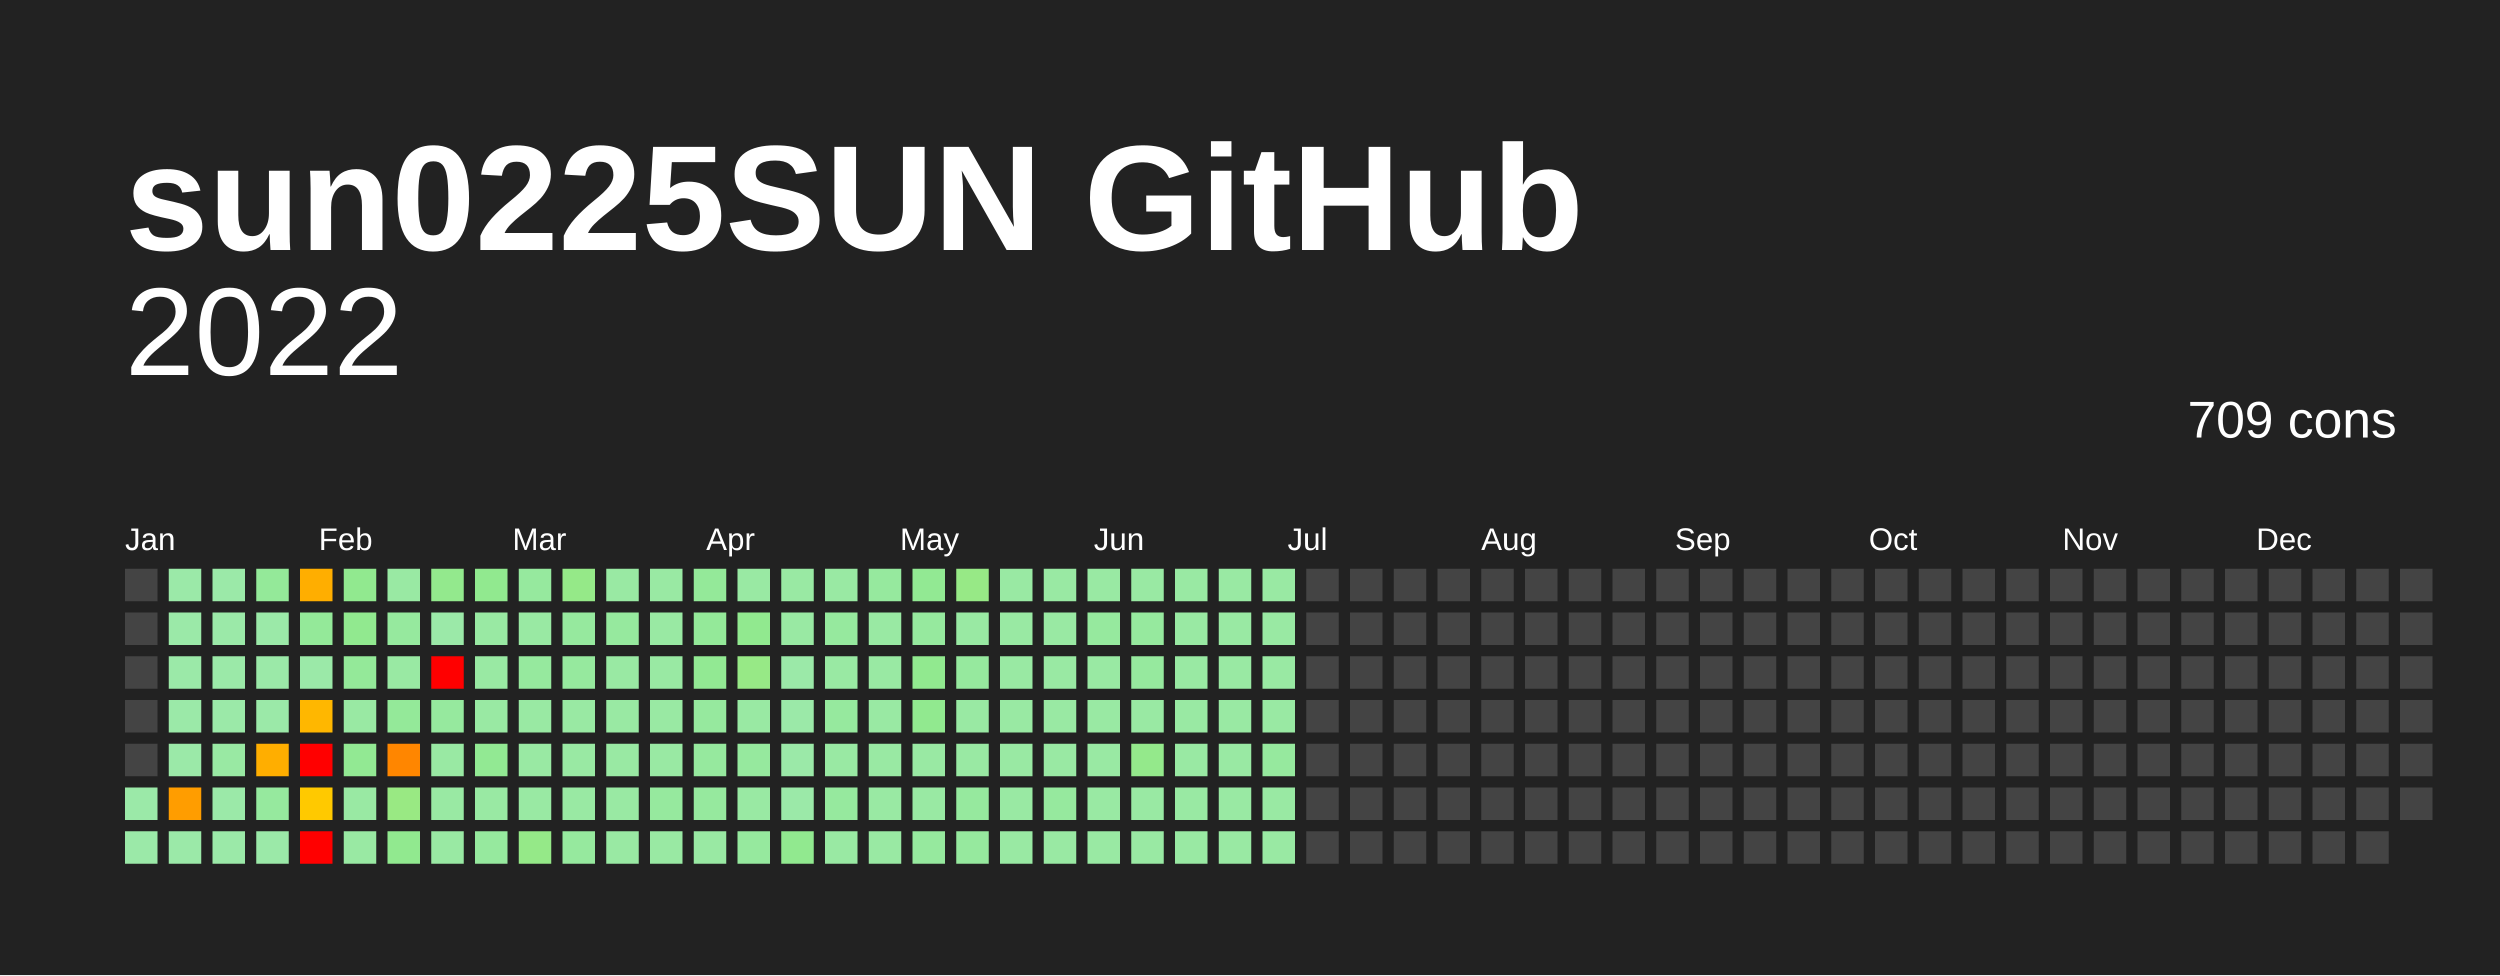
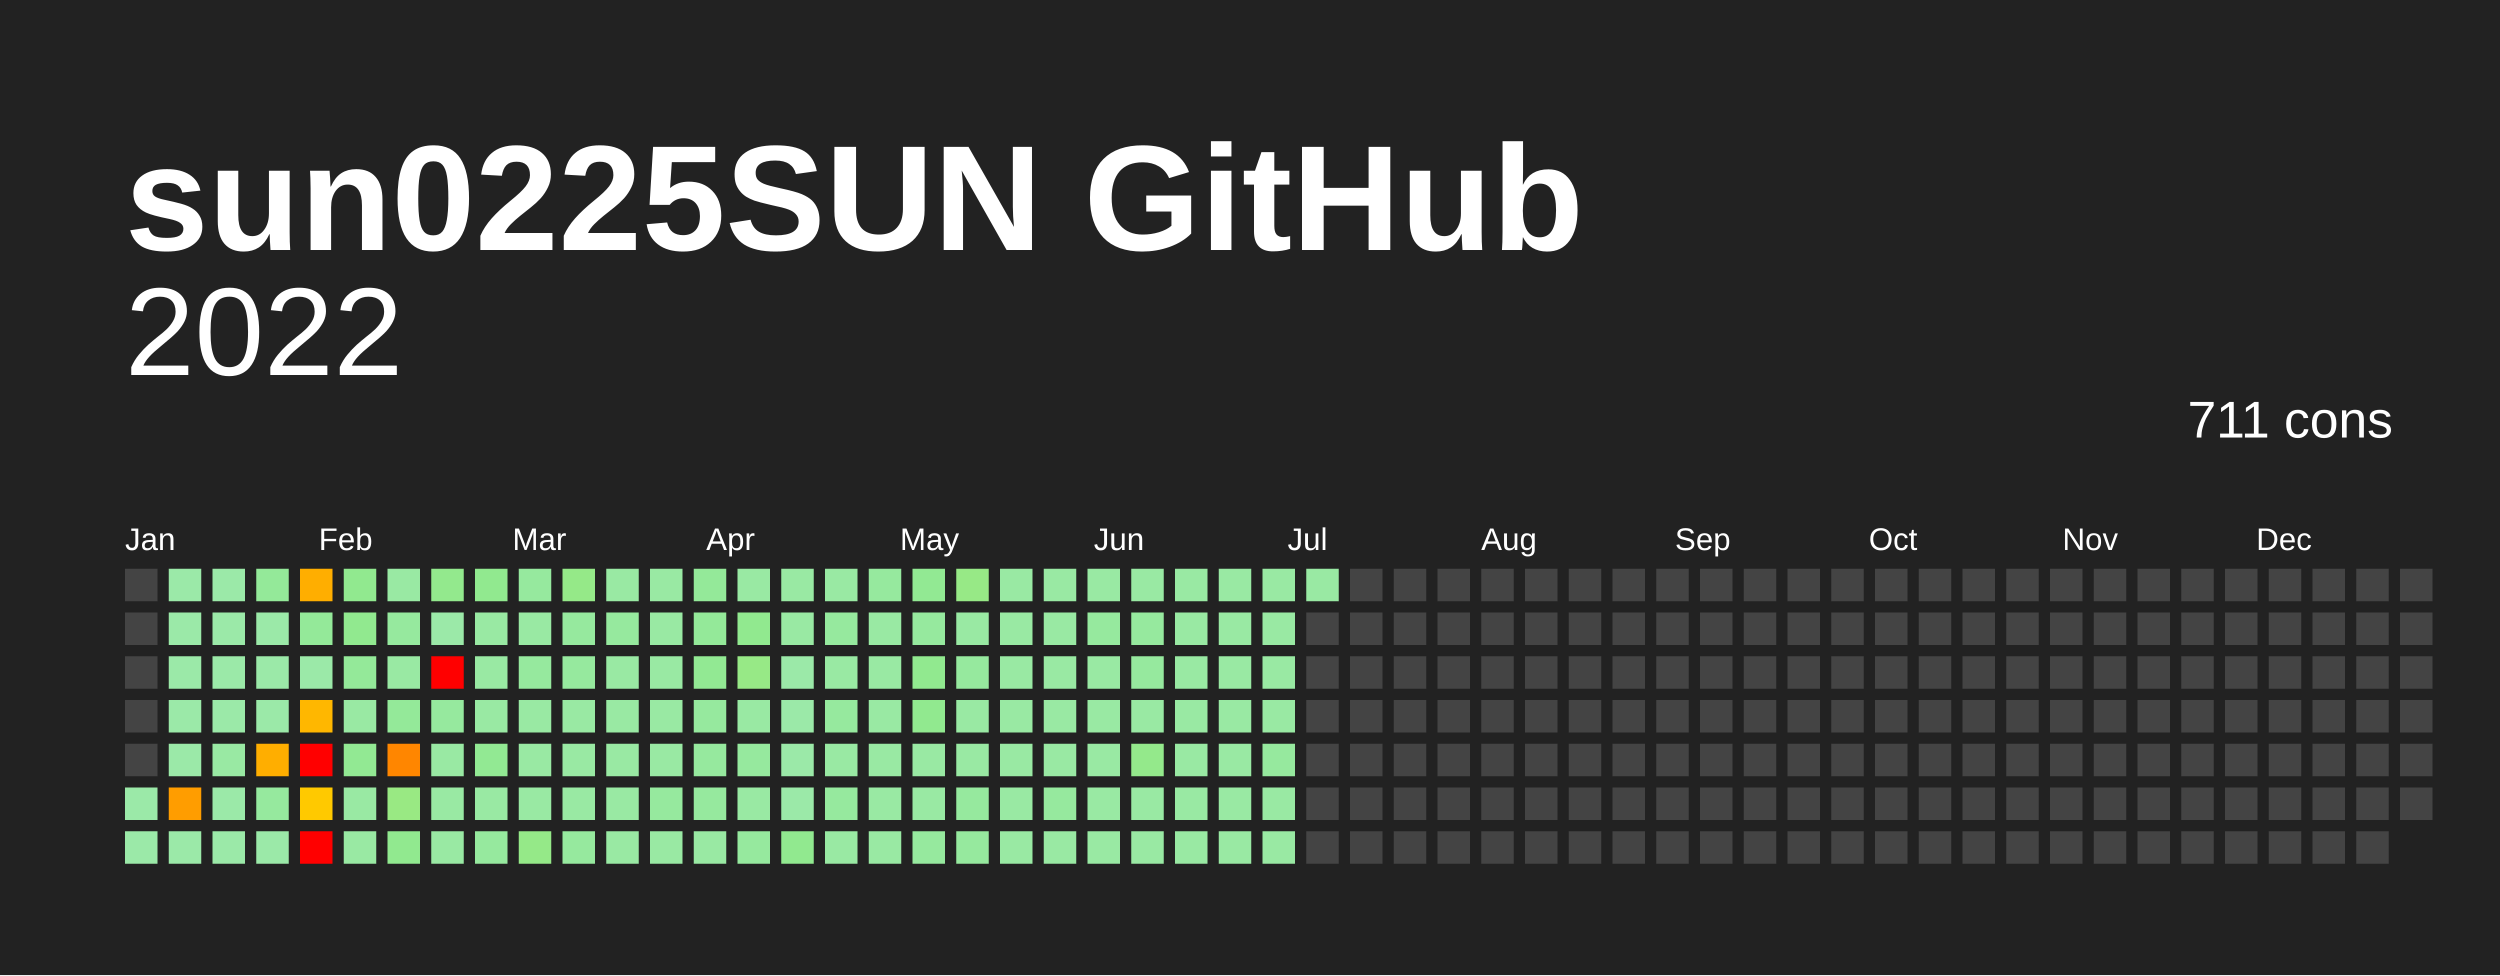
<svg xmlns="http://www.w3.org/2000/svg" baseProfile="full" height="78mm" version="1.1" viewBox="0,0,200,78" width="200mm">
  <defs />
  <rect fill="#222222" height="78" width="200" x="0" y="0" />
  <text fill="#FFFFFF" style="font-size:12px; font-family:Arial; font-weight:bold;" x="10" y="20">sun0225SUN GitHub</text>
  <text alignment-baseline="hanging" fill="#FFFFFF" style="font-size:10.0px; font-family:Arial;" x="10" y="30">2022</text>
-   <text alignment-baseline="hanging" fill="#FFFFFF" style="font-size:4.125px; font-family:Arial;" x="175" y="35">709 cons</text>
+   <text alignment-baseline="hanging" fill="#FFFFFF" style="font-size:4.125px; font-family:Arial;" x="175" y="35">711 cons</text>
  <text fill="#FFFFFF" style="font-size:2.5px; font-family:Arial" x="10.0" y="44">Jan</text>
  <text fill="#FFFFFF" style="font-size:2.5px; font-family:Arial" x="25.5" y="44">Feb</text>
  <text fill="#FFFFFF" style="font-size:2.5px; font-family:Arial" x="41.0" y="44">Mar</text>
  <text fill="#FFFFFF" style="font-size:2.5px; font-family:Arial" x="56.5" y="44">Apr</text>
  <text fill="#FFFFFF" style="font-size:2.5px; font-family:Arial" x="72.0" y="44">May</text>
  <text fill="#FFFFFF" style="font-size:2.5px; font-family:Arial" x="87.5" y="44">Jun</text>
  <text fill="#FFFFFF" style="font-size:2.5px; font-family:Arial" x="103.0" y="44">Jul</text>
  <text fill="#FFFFFF" style="font-size:2.5px; font-family:Arial" x="118.5" y="44">Aug</text>
  <text fill="#FFFFFF" style="font-size:2.5px; font-family:Arial" x="134.0" y="44">Sep</text>
  <text fill="#FFFFFF" style="font-size:2.5px; font-family:Arial" x="149.5" y="44">Oct</text>
  <text fill="#FFFFFF" style="font-size:2.5px; font-family:Arial" x="165.0" y="44">Nov</text>
  <text fill="#FFFFFF" style="font-size:2.5px; font-family:Arial" x="180.5" y="44">Dec</text>
  <rect fill="#444444" height="2.6" width="2.6" x="10.0" y="45.5" />
  <rect fill="#444444" height="2.6" width="2.6" x="10.0" y="49.0" />
  <rect fill="#444444" height="2.6" width="2.6" x="10.0" y="52.5" />
  <rect fill="#444444" height="2.6" width="2.6" x="10.0" y="56.0" />
  <rect fill="#444444" height="2.6" width="2.6" x="10.0" y="59.5" />
  <rect fill="#9be9a8" height="2.6" width="2.6" x="10.0" y="63.0" />
  <rect fill="#9be9a8" height="2.6" width="2.6" x="10.0" y="66.5" />
  <rect fill="#9be9a8" height="2.6" width="2.6" x="13.5" y="45.5" />
  <rect fill="#9be9a8" height="2.6" width="2.6" x="13.5" y="49.0" />
  <rect fill="#9be9a8" height="2.6" width="2.6" x="13.5" y="52.5" />
  <rect fill="#9be9a8" height="2.6" width="2.6" x="13.5" y="56.0" />
  <rect fill="#9be9a8" height="2.6" width="2.6" x="13.5" y="59.5" />
  <rect fill="#ff9d00" height="2.6" width="2.6" x="13.5" y="63.0" />
  <rect fill="#9be9a8" height="2.6" width="2.6" x="13.5" y="66.5" />
  <rect fill="#9be9a8" height="2.6" width="2.6" x="17.0" y="45.5" />
  <rect fill="#9be9a8" height="2.6" width="2.6" x="17.0" y="49.0" />
  <rect fill="#9be9a8" height="2.6" width="2.6" x="17.0" y="52.5" />
  <rect fill="#9be9a8" height="2.6" width="2.6" x="17.0" y="56.0" />
  <rect fill="#99e9a3" height="2.6" width="2.6" x="17.0" y="59.5" />
  <rect fill="#9be9a8" height="2.6" width="2.6" x="17.0" y="63.0" />
  <rect fill="#9be9a8" height="2.6" width="2.6" x="17.0" y="66.5" />
  <rect fill="#94e999" height="2.6" width="2.6" x="20.5" y="45.5" />
  <rect fill="#9be9a8" height="2.6" width="2.6" x="20.5" y="49.0" />
  <rect fill="#9be9a8" height="2.6" width="2.6" x="20.5" y="52.5" />
  <rect fill="#9be9a8" height="2.6" width="2.6" x="20.5" y="56.0" />
  <rect fill="#ffae00" height="2.6" width="2.6" x="20.5" y="59.5" />
  <rect fill="#96e99e" height="2.6" width="2.6" x="20.5" y="63.0" />
  <rect fill="#9be9a8" height="2.6" width="2.6" x="20.5" y="66.5" />
  <rect fill="#ffae00" height="2.6" width="2.6" x="24.0" y="45.5" />
  <rect fill="#94e999" height="2.6" width="2.6" x="24.0" y="49.0" />
  <rect fill="#9be9a8" height="2.6" width="2.6" x="24.0" y="52.5" />
  <rect fill="#ffb700" height="2.6" width="2.6" x="24.0" y="56.0" />
  <rect fill="red" height="2.6" width="2.6" x="24.0" y="59.5" />
  <rect fill="#ffc900" height="2.6" width="2.6" x="24.0" y="63.0" />
  <rect fill="red" height="2.6" width="2.6" x="24.0" y="66.5" />
  <rect fill="#91e98f" height="2.6" width="2.6" x="27.5" y="45.5" />
  <rect fill="#91e98f" height="2.6" width="2.6" x="27.5" y="49.0" />
  <rect fill="#94e999" height="2.6" width="2.6" x="27.5" y="52.5" />
  <rect fill="#99e9a3" height="2.6" width="2.6" x="27.5" y="56.0" />
  <rect fill="#92e993" height="2.6" width="2.6" x="27.5" y="59.5" />
  <rect fill="#99e9a3" height="2.6" width="2.6" x="27.5" y="63.0" />
  <rect fill="#99e9a3" height="2.6" width="2.6" x="27.5" y="66.5" />
  <rect fill="#99e9a3" height="2.6" width="2.6" x="31.0" y="45.5" />
  <rect fill="#96e99e" height="2.6" width="2.6" x="31.0" y="49.0" />
  <rect fill="#99e9a3" height="2.6" width="2.6" x="31.0" y="52.5" />
  <rect fill="#94e999" height="2.6" width="2.6" x="31.0" y="56.0" />
  <rect fill="#ff8600" height="2.6" width="2.6" x="31.0" y="59.5" />
  <rect fill="#99e983" height="2.6" width="2.6" x="31.0" y="63.0" />
  <rect fill="#91e98f" height="2.6" width="2.6" x="31.0" y="66.5" />
  <rect fill="#93e98d" height="2.6" width="2.6" x="34.5" y="45.5" />
  <rect fill="#9be9a8" height="2.6" width="2.6" x="34.5" y="49.0" />
  <rect fill="red" height="2.6" width="2.6" x="34.5" y="52.5" />
  <rect fill="#96e99e" height="2.6" width="2.6" x="34.5" y="56.0" />
  <rect fill="#99e9a3" height="2.6" width="2.6" x="34.5" y="59.5" />
  <rect fill="#99e9a3" height="2.6" width="2.6" x="34.5" y="63.0" />
  <rect fill="#99e9a3" height="2.6" width="2.6" x="34.5" y="66.5" />
  <rect fill="#91e98f" height="2.6" width="2.6" x="38.0" y="45.5" />
  <rect fill="#99e9a3" height="2.6" width="2.6" x="38.0" y="49.0" />
  <rect fill="#99e9a3" height="2.6" width="2.6" x="38.0" y="52.5" />
  <rect fill="#99e9a3" height="2.6" width="2.6" x="38.0" y="56.0" />
  <rect fill="#92e993" height="2.6" width="2.6" x="38.0" y="59.5" />
  <rect fill="#99e9a3" height="2.6" width="2.6" x="38.0" y="63.0" />
  <rect fill="#96e99e" height="2.6" width="2.6" x="38.0" y="66.5" />
  <rect fill="#96e99e" height="2.6" width="2.6" x="41.5" y="45.5" />
  <rect fill="#99e9a3" height="2.6" width="2.6" x="41.5" y="49.0" />
  <rect fill="#96e99e" height="2.6" width="2.6" x="41.5" y="52.5" />
  <rect fill="#99e9a3" height="2.6" width="2.6" x="41.5" y="56.0" />
  <rect fill="#99e9a3" height="2.6" width="2.6" x="41.5" y="59.5" />
  <rect fill="#99e9a3" height="2.6" width="2.6" x="41.5" y="63.0" />
  <rect fill="#95e988" height="2.6" width="2.6" x="41.5" y="66.5" />
  <rect fill="#95e988" height="2.6" width="2.6" x="45.0" y="45.5" />
  <rect fill="#96e99e" height="2.6" width="2.6" x="45.0" y="49.0" />
  <rect fill="#96e99e" height="2.6" width="2.6" x="45.0" y="52.5" />
  <rect fill="#99e9a3" height="2.6" width="2.6" x="45.0" y="56.0" />
  <rect fill="#99e9a3" height="2.6" width="2.6" x="45.0" y="59.5" />
  <rect fill="#99e9a3" height="2.6" width="2.6" x="45.0" y="63.0" />
  <rect fill="#96e99e" height="2.6" width="2.6" x="45.0" y="66.5" />
  <rect fill="#99e9a3" height="2.6" width="2.6" x="48.5" y="45.5" />
  <rect fill="#96e99e" height="2.6" width="2.6" x="48.5" y="49.0" />
  <rect fill="#99e9a3" height="2.6" width="2.6" x="48.5" y="52.5" />
  <rect fill="#99e9a3" height="2.6" width="2.6" x="48.5" y="56.0" />
  <rect fill="#99e9a3" height="2.6" width="2.6" x="48.5" y="59.5" />
  <rect fill="#99e9a3" height="2.6" width="2.6" x="48.5" y="63.0" />
  <rect fill="#99e9a3" height="2.6" width="2.6" x="48.5" y="66.5" />
  <rect fill="#99e9a3" height="2.6" width="2.6" x="52.0" y="45.5" />
  <rect fill="#99e9a3" height="2.6" width="2.6" x="52.0" y="49.0" />
  <rect fill="#99e9a3" height="2.6" width="2.6" x="52.0" y="52.5" />
  <rect fill="#99e9a3" height="2.6" width="2.6" x="52.0" y="56.0" />
  <rect fill="#99e9a3" height="2.6" width="2.6" x="52.0" y="59.5" />
  <rect fill="#96e99e" height="2.6" width="2.6" x="52.0" y="63.0" />
  <rect fill="#99e9a3" height="2.6" width="2.6" x="52.0" y="66.5" />
  <rect fill="#94e999" height="2.6" width="2.6" x="55.5" y="45.5" />
  <rect fill="#94e999" height="2.6" width="2.6" x="55.5" y="49.0" />
  <rect fill="#92e993" height="2.6" width="2.6" x="55.5" y="52.5" />
  <rect fill="#96e99e" height="2.6" width="2.6" x="55.5" y="56.0" />
  <rect fill="#96e99e" height="2.6" width="2.6" x="55.5" y="59.5" />
  <rect fill="#96e99e" height="2.6" width="2.6" x="55.5" y="63.0" />
  <rect fill="#99e9a3" height="2.6" width="2.6" x="55.5" y="66.5" />
  <rect fill="#99e9a3" height="2.6" width="2.6" x="59.0" y="45.5" />
  <rect fill="#91e98f" height="2.6" width="2.6" x="59.0" y="49.0" />
  <rect fill="#97e986" height="2.6" width="2.6" x="59.0" y="52.5" />
  <rect fill="#99e9a3" height="2.6" width="2.6" x="59.0" y="56.0" />
  <rect fill="#96e99e" height="2.6" width="2.6" x="59.0" y="59.5" />
  <rect fill="#99e9a3" height="2.6" width="2.6" x="59.0" y="63.0" />
  <rect fill="#96e99e" height="2.6" width="2.6" x="59.0" y="66.5" />
  <rect fill="#99e9a3" height="2.6" width="2.6" x="62.5" y="45.5" />
  <rect fill="#99e9a3" height="2.6" width="2.6" x="62.5" y="49.0" />
  <rect fill="#9be9a8" height="2.6" width="2.6" x="62.5" y="52.5" />
  <rect fill="#9be9a8" height="2.6" width="2.6" x="62.5" y="56.0" />
  <rect fill="#9be9a8" height="2.6" width="2.6" x="62.5" y="59.5" />
  <rect fill="#9be9a8" height="2.6" width="2.6" x="62.5" y="63.0" />
  <rect fill="#91e98f" height="2.6" width="2.6" x="62.5" y="66.5" />
  <rect fill="#99e9a3" height="2.6" width="2.6" x="66.0" y="45.5" />
  <rect fill="#96e99e" height="2.6" width="2.6" x="66.0" y="49.0" />
  <rect fill="#99e9a3" height="2.6" width="2.6" x="66.0" y="52.5" />
  <rect fill="#96e99e" height="2.6" width="2.6" x="66.0" y="56.0" />
  <rect fill="#99e9a3" height="2.6" width="2.6" x="66.0" y="59.5" />
  <rect fill="#96e99e" height="2.6" width="2.6" x="66.0" y="63.0" />
  <rect fill="#99e9a3" height="2.6" width="2.6" x="66.0" y="66.5" />
  <rect fill="#96e99e" height="2.6" width="2.6" x="69.5" y="45.5" />
  <rect fill="#99e9a3" height="2.6" width="2.6" x="69.5" y="49.0" />
  <rect fill="#99e9a3" height="2.6" width="2.6" x="69.5" y="52.5" />
  <rect fill="#99e9a3" height="2.6" width="2.6" x="69.5" y="56.0" />
  <rect fill="#99e9a3" height="2.6" width="2.6" x="69.5" y="59.5" />
  <rect fill="#99e9a3" height="2.6" width="2.6" x="69.5" y="63.0" />
  <rect fill="#99e9a3" height="2.6" width="2.6" x="69.5" y="66.5" />
  <rect fill="#92e993" height="2.6" width="2.6" x="73.0" y="45.5" />
  <rect fill="#96e99e" height="2.6" width="2.6" x="73.0" y="49.0" />
  <rect fill="#91e98f" height="2.6" width="2.6" x="73.0" y="52.5" />
  <rect fill="#91e98f" height="2.6" width="2.6" x="73.0" y="56.0" />
  <rect fill="#99e9a3" height="2.6" width="2.6" x="73.0" y="59.5" />
  <rect fill="#99e9a3" height="2.6" width="2.6" x="73.0" y="63.0" />
  <rect fill="#96e99e" height="2.6" width="2.6" x="73.0" y="66.5" />
  <rect fill="#97e986" height="2.6" width="2.6" x="76.5" y="45.5" />
  <rect fill="#99e9a3" height="2.6" width="2.6" x="76.5" y="49.0" />
  <rect fill="#96e99e" height="2.6" width="2.6" x="76.5" y="52.5" />
  <rect fill="#99e9a3" height="2.6" width="2.6" x="76.5" y="56.0" />
  <rect fill="#99e9a3" height="2.6" width="2.6" x="76.5" y="59.5" />
  <rect fill="#96e99e" height="2.6" width="2.6" x="76.5" y="63.0" />
  <rect fill="#96e99e" height="2.6" width="2.6" x="76.5" y="66.5" />
  <rect fill="#99e9a3" height="2.6" width="2.6" x="80.0" y="45.5" />
  <rect fill="#99e9a3" height="2.6" width="2.6" x="80.0" y="49.0" />
  <rect fill="#99e9a3" height="2.6" width="2.6" x="80.0" y="52.5" />
  <rect fill="#99e9a3" height="2.6" width="2.6" x="80.0" y="56.0" />
  <rect fill="#99e9a3" height="2.6" width="2.6" x="80.0" y="59.5" />
  <rect fill="#99e9a3" height="2.6" width="2.6" x="80.0" y="63.0" />
  <rect fill="#99e9a3" height="2.6" width="2.6" x="80.0" y="66.5" />
  <rect fill="#99e9a3" height="2.6" width="2.6" x="83.5" y="45.5" />
  <rect fill="#99e9a3" height="2.6" width="2.6" x="83.5" y="49.0" />
  <rect fill="#99e9a3" height="2.6" width="2.6" x="83.5" y="52.5" />
  <rect fill="#99e9a3" height="2.6" width="2.6" x="83.5" y="56.0" />
  <rect fill="#99e9a3" height="2.6" width="2.6" x="83.5" y="59.5" />
  <rect fill="#96e99e" height="2.6" width="2.6" x="83.5" y="63.0" />
  <rect fill="#99e9a3" height="2.6" width="2.6" x="83.5" y="66.5" />
  <rect fill="#99e9a3" height="2.6" width="2.6" x="87.0" y="45.5" />
  <rect fill="#96e99e" height="2.6" width="2.6" x="87.0" y="49.0" />
  <rect fill="#99e9a3" height="2.6" width="2.6" x="87.0" y="52.5" />
  <rect fill="#99e9a3" height="2.6" width="2.6" x="87.0" y="56.0" />
  <rect fill="#99e9a3" height="2.6" width="2.6" x="87.0" y="59.5" />
  <rect fill="#99e9a3" height="2.6" width="2.6" x="87.0" y="63.0" />
  <rect fill="#99e9a3" height="2.6" width="2.6" x="87.0" y="66.5" />
  <rect fill="#99e9a3" height="2.6" width="2.6" x="90.5" y="45.5" />
  <rect fill="#96e99e" height="2.6" width="2.6" x="90.5" y="49.0" />
  <rect fill="#96e99e" height="2.6" width="2.6" x="90.5" y="52.5" />
  <rect fill="#99e9a3" height="2.6" width="2.6" x="90.5" y="56.0" />
  <rect fill="#94e98b" height="2.6" width="2.6" x="90.5" y="59.5" />
  <rect fill="#99e9a3" height="2.6" width="2.6" x="90.5" y="63.0" />
  <rect fill="#99e9a3" height="2.6" width="2.6" x="90.5" y="66.5" />
  <rect fill="#99e9a3" height="2.6" width="2.6" x="94.0" y="45.5" />
  <rect fill="#99e9a3" height="2.6" width="2.6" x="94.0" y="49.0" />
  <rect fill="#99e9a3" height="2.6" width="2.6" x="94.0" y="52.5" />
  <rect fill="#99e9a3" height="2.6" width="2.6" x="94.0" y="56.0" />
  <rect fill="#99e9a3" height="2.6" width="2.6" x="94.0" y="59.5" />
  <rect fill="#99e9a3" height="2.6" width="2.6" x="94.0" y="63.0" />
  <rect fill="#99e9a3" height="2.6" width="2.6" x="94.0" y="66.5" />
  <rect fill="#99e9a3" height="2.6" width="2.6" x="97.5" y="45.5" />
  <rect fill="#99e9a3" height="2.6" width="2.6" x="97.5" y="49.0" />
  <rect fill="#99e9a3" height="2.6" width="2.6" x="97.5" y="52.5" />
  <rect fill="#99e9a3" height="2.6" width="2.6" x="97.5" y="56.0" />
  <rect fill="#99e9a3" height="2.6" width="2.6" x="97.5" y="59.5" />
  <rect fill="#99e9a3" height="2.6" width="2.6" x="97.5" y="63.0" />
  <rect fill="#99e9a3" height="2.6" width="2.6" x="97.5" y="66.5" />
  <rect fill="#99e9a3" height="2.6" width="2.6" x="101.0" y="45.5" />
  <rect fill="#99e9a3" height="2.6" width="2.6" x="101.0" y="49.0" />
  <rect fill="#99e9a3" height="2.6" width="2.6" x="101.0" y="52.5" />
  <rect fill="#99e9a3" height="2.6" width="2.6" x="101.0" y="56.0" />
  <rect fill="#96e99e" height="2.6" width="2.6" x="101.0" y="59.5" />
  <rect fill="#99e9a3" height="2.6" width="2.6" x="101.0" y="63.0" />
  <rect fill="#99e9a3" height="2.6" width="2.6" x="101.0" y="66.5" />
-   <rect fill="#444444" height="2.6" width="2.6" x="104.5" y="45.5" />
+   <rect fill="#99e9a3" height="2.6" width="2.6" x="104.5" y="45.5" />
  <rect fill="#444444" height="2.6" width="2.6" x="104.5" y="49.0" />
  <rect fill="#444444" height="2.6" width="2.6" x="104.5" y="52.5" />
  <rect fill="#444444" height="2.6" width="2.6" x="104.5" y="56.0" />
  <rect fill="#444444" height="2.6" width="2.6" x="104.5" y="59.5" />
  <rect fill="#444444" height="2.6" width="2.6" x="104.5" y="63.0" />
  <rect fill="#444444" height="2.6" width="2.6" x="104.5" y="66.5" />
  <rect fill="#444444" height="2.6" width="2.6" x="108.0" y="45.5" />
  <rect fill="#444444" height="2.6" width="2.6" x="108.0" y="49.0" />
  <rect fill="#444444" height="2.6" width="2.6" x="108.0" y="52.5" />
  <rect fill="#444444" height="2.6" width="2.6" x="108.0" y="56.0" />
  <rect fill="#444444" height="2.6" width="2.6" x="108.0" y="59.5" />
  <rect fill="#444444" height="2.6" width="2.6" x="108.0" y="63.0" />
  <rect fill="#444444" height="2.6" width="2.6" x="108.0" y="66.5" />
  <rect fill="#444444" height="2.6" width="2.6" x="111.5" y="45.5" />
  <rect fill="#444444" height="2.6" width="2.6" x="111.5" y="49.0" />
  <rect fill="#444444" height="2.6" width="2.6" x="111.5" y="52.5" />
  <rect fill="#444444" height="2.6" width="2.6" x="111.5" y="56.0" />
  <rect fill="#444444" height="2.6" width="2.6" x="111.5" y="59.5" />
  <rect fill="#444444" height="2.6" width="2.6" x="111.5" y="63.0" />
  <rect fill="#444444" height="2.6" width="2.6" x="111.5" y="66.5" />
  <rect fill="#444444" height="2.6" width="2.6" x="115.0" y="45.5" />
  <rect fill="#444444" height="2.6" width="2.6" x="115.0" y="49.0" />
  <rect fill="#444444" height="2.6" width="2.6" x="115.0" y="52.5" />
  <rect fill="#444444" height="2.6" width="2.6" x="115.0" y="56.0" />
  <rect fill="#444444" height="2.6" width="2.6" x="115.0" y="59.5" />
  <rect fill="#444444" height="2.6" width="2.6" x="115.0" y="63.0" />
  <rect fill="#444444" height="2.6" width="2.6" x="115.0" y="66.5" />
  <rect fill="#444444" height="2.6" width="2.6" x="118.5" y="45.5" />
  <rect fill="#444444" height="2.6" width="2.6" x="118.5" y="49.0" />
  <rect fill="#444444" height="2.6" width="2.6" x="118.5" y="52.5" />
  <rect fill="#444444" height="2.6" width="2.6" x="118.5" y="56.0" />
  <rect fill="#444444" height="2.6" width="2.6" x="118.5" y="59.5" />
  <rect fill="#444444" height="2.6" width="2.6" x="118.5" y="63.0" />
  <rect fill="#444444" height="2.6" width="2.6" x="118.5" y="66.5" />
  <rect fill="#444444" height="2.6" width="2.6" x="122.0" y="45.5" />
  <rect fill="#444444" height="2.6" width="2.6" x="122.0" y="49.0" />
  <rect fill="#444444" height="2.6" width="2.6" x="122.0" y="52.5" />
  <rect fill="#444444" height="2.6" width="2.6" x="122.0" y="56.0" />
  <rect fill="#444444" height="2.6" width="2.6" x="122.0" y="59.5" />
  <rect fill="#444444" height="2.6" width="2.6" x="122.0" y="63.0" />
  <rect fill="#444444" height="2.6" width="2.6" x="122.0" y="66.5" />
  <rect fill="#444444" height="2.6" width="2.6" x="125.5" y="45.5" />
  <rect fill="#444444" height="2.6" width="2.6" x="125.5" y="49.0" />
  <rect fill="#444444" height="2.6" width="2.6" x="125.5" y="52.5" />
  <rect fill="#444444" height="2.6" width="2.6" x="125.5" y="56.0" />
  <rect fill="#444444" height="2.6" width="2.6" x="125.5" y="59.5" />
  <rect fill="#444444" height="2.6" width="2.6" x="125.5" y="63.0" />
  <rect fill="#444444" height="2.6" width="2.6" x="125.5" y="66.5" />
  <rect fill="#444444" height="2.6" width="2.6" x="129.0" y="45.5" />
  <rect fill="#444444" height="2.6" width="2.6" x="129.0" y="49.0" />
  <rect fill="#444444" height="2.6" width="2.6" x="129.0" y="52.5" />
  <rect fill="#444444" height="2.6" width="2.6" x="129.0" y="56.0" />
  <rect fill="#444444" height="2.6" width="2.6" x="129.0" y="59.5" />
  <rect fill="#444444" height="2.6" width="2.6" x="129.0" y="63.0" />
  <rect fill="#444444" height="2.6" width="2.6" x="129.0" y="66.5" />
  <rect fill="#444444" height="2.6" width="2.6" x="132.5" y="45.5" />
  <rect fill="#444444" height="2.6" width="2.6" x="132.5" y="49.0" />
  <rect fill="#444444" height="2.6" width="2.6" x="132.5" y="52.5" />
  <rect fill="#444444" height="2.6" width="2.6" x="132.5" y="56.0" />
  <rect fill="#444444" height="2.6" width="2.6" x="132.5" y="59.5" />
  <rect fill="#444444" height="2.6" width="2.6" x="132.5" y="63.0" />
  <rect fill="#444444" height="2.6" width="2.6" x="132.5" y="66.5" />
  <rect fill="#444444" height="2.6" width="2.6" x="136.0" y="45.5" />
  <rect fill="#444444" height="2.6" width="2.6" x="136.0" y="49.0" />
  <rect fill="#444444" height="2.6" width="2.6" x="136.0" y="52.5" />
  <rect fill="#444444" height="2.6" width="2.6" x="136.0" y="56.0" />
  <rect fill="#444444" height="2.6" width="2.6" x="136.0" y="59.5" />
  <rect fill="#444444" height="2.6" width="2.6" x="136.0" y="63.0" />
  <rect fill="#444444" height="2.6" width="2.6" x="136.0" y="66.5" />
  <rect fill="#444444" height="2.6" width="2.6" x="139.5" y="45.5" />
  <rect fill="#444444" height="2.6" width="2.6" x="139.5" y="49.0" />
  <rect fill="#444444" height="2.6" width="2.6" x="139.5" y="52.5" />
  <rect fill="#444444" height="2.6" width="2.6" x="139.5" y="56.0" />
  <rect fill="#444444" height="2.6" width="2.6" x="139.5" y="59.5" />
  <rect fill="#444444" height="2.6" width="2.6" x="139.5" y="63.0" />
  <rect fill="#444444" height="2.6" width="2.6" x="139.5" y="66.5" />
  <rect fill="#444444" height="2.6" width="2.6" x="143.0" y="45.5" />
  <rect fill="#444444" height="2.6" width="2.6" x="143.0" y="49.0" />
  <rect fill="#444444" height="2.6" width="2.6" x="143.0" y="52.5" />
  <rect fill="#444444" height="2.6" width="2.6" x="143.0" y="56.0" />
  <rect fill="#444444" height="2.6" width="2.6" x="143.0" y="59.5" />
  <rect fill="#444444" height="2.6" width="2.6" x="143.0" y="63.0" />
  <rect fill="#444444" height="2.6" width="2.6" x="143.0" y="66.5" />
  <rect fill="#444444" height="2.6" width="2.6" x="146.5" y="45.5" />
  <rect fill="#444444" height="2.6" width="2.6" x="146.5" y="49.0" />
  <rect fill="#444444" height="2.6" width="2.6" x="146.5" y="52.5" />
  <rect fill="#444444" height="2.6" width="2.6" x="146.5" y="56.0" />
  <rect fill="#444444" height="2.6" width="2.6" x="146.5" y="59.5" />
  <rect fill="#444444" height="2.6" width="2.6" x="146.5" y="63.0" />
  <rect fill="#444444" height="2.6" width="2.6" x="146.5" y="66.5" />
  <rect fill="#444444" height="2.6" width="2.6" x="150.0" y="45.5" />
  <rect fill="#444444" height="2.6" width="2.6" x="150.0" y="49.0" />
  <rect fill="#444444" height="2.6" width="2.6" x="150.0" y="52.5" />
  <rect fill="#444444" height="2.6" width="2.6" x="150.0" y="56.0" />
  <rect fill="#444444" height="2.6" width="2.6" x="150.0" y="59.5" />
  <rect fill="#444444" height="2.6" width="2.6" x="150.0" y="63.0" />
  <rect fill="#444444" height="2.6" width="2.6" x="150.0" y="66.5" />
  <rect fill="#444444" height="2.6" width="2.6" x="153.5" y="45.5" />
  <rect fill="#444444" height="2.6" width="2.6" x="153.5" y="49.0" />
  <rect fill="#444444" height="2.6" width="2.6" x="153.5" y="52.5" />
  <rect fill="#444444" height="2.6" width="2.6" x="153.5" y="56.0" />
  <rect fill="#444444" height="2.6" width="2.6" x="153.5" y="59.5" />
  <rect fill="#444444" height="2.6" width="2.6" x="153.5" y="63.0" />
  <rect fill="#444444" height="2.6" width="2.6" x="153.5" y="66.5" />
  <rect fill="#444444" height="2.6" width="2.6" x="157.0" y="45.5" />
  <rect fill="#444444" height="2.6" width="2.6" x="157.0" y="49.0" />
  <rect fill="#444444" height="2.6" width="2.6" x="157.0" y="52.5" />
  <rect fill="#444444" height="2.6" width="2.6" x="157.0" y="56.0" />
  <rect fill="#444444" height="2.6" width="2.6" x="157.0" y="59.5" />
  <rect fill="#444444" height="2.6" width="2.6" x="157.0" y="63.0" />
  <rect fill="#444444" height="2.6" width="2.6" x="157.0" y="66.5" />
  <rect fill="#444444" height="2.6" width="2.6" x="160.5" y="45.5" />
  <rect fill="#444444" height="2.6" width="2.6" x="160.5" y="49.0" />
  <rect fill="#444444" height="2.6" width="2.6" x="160.5" y="52.5" />
  <rect fill="#444444" height="2.6" width="2.6" x="160.5" y="56.0" />
  <rect fill="#444444" height="2.6" width="2.6" x="160.5" y="59.5" />
  <rect fill="#444444" height="2.6" width="2.6" x="160.5" y="63.0" />
  <rect fill="#444444" height="2.6" width="2.6" x="160.5" y="66.5" />
  <rect fill="#444444" height="2.6" width="2.6" x="164.0" y="45.5" />
  <rect fill="#444444" height="2.6" width="2.6" x="164.0" y="49.0" />
  <rect fill="#444444" height="2.6" width="2.6" x="164.0" y="52.5" />
  <rect fill="#444444" height="2.6" width="2.6" x="164.0" y="56.0" />
  <rect fill="#444444" height="2.6" width="2.6" x="164.0" y="59.5" />
  <rect fill="#444444" height="2.6" width="2.6" x="164.0" y="63.0" />
  <rect fill="#444444" height="2.6" width="2.6" x="164.0" y="66.5" />
  <rect fill="#444444" height="2.6" width="2.6" x="167.5" y="45.5" />
  <rect fill="#444444" height="2.6" width="2.6" x="167.5" y="49.0" />
  <rect fill="#444444" height="2.6" width="2.6" x="167.5" y="52.5" />
  <rect fill="#444444" height="2.6" width="2.6" x="167.5" y="56.0" />
  <rect fill="#444444" height="2.6" width="2.6" x="167.5" y="59.5" />
  <rect fill="#444444" height="2.6" width="2.6" x="167.5" y="63.0" />
  <rect fill="#444444" height="2.6" width="2.6" x="167.5" y="66.5" />
  <rect fill="#444444" height="2.6" width="2.6" x="171.0" y="45.5" />
  <rect fill="#444444" height="2.6" width="2.6" x="171.0" y="49.0" />
  <rect fill="#444444" height="2.6" width="2.6" x="171.0" y="52.5" />
  <rect fill="#444444" height="2.6" width="2.6" x="171.0" y="56.0" />
  <rect fill="#444444" height="2.6" width="2.6" x="171.0" y="59.5" />
  <rect fill="#444444" height="2.6" width="2.6" x="171.0" y="63.0" />
  <rect fill="#444444" height="2.6" width="2.6" x="171.0" y="66.5" />
  <rect fill="#444444" height="2.6" width="2.6" x="174.5" y="45.5" />
  <rect fill="#444444" height="2.6" width="2.6" x="174.5" y="49.0" />
  <rect fill="#444444" height="2.6" width="2.6" x="174.5" y="52.5" />
  <rect fill="#444444" height="2.6" width="2.6" x="174.5" y="56.0" />
  <rect fill="#444444" height="2.6" width="2.6" x="174.5" y="59.5" />
  <rect fill="#444444" height="2.6" width="2.6" x="174.5" y="63.0" />
  <rect fill="#444444" height="2.6" width="2.6" x="174.5" y="66.5" />
  <rect fill="#444444" height="2.6" width="2.6" x="178.0" y="45.5" />
  <rect fill="#444444" height="2.6" width="2.6" x="178.0" y="49.0" />
  <rect fill="#444444" height="2.6" width="2.6" x="178.0" y="52.5" />
  <rect fill="#444444" height="2.6" width="2.6" x="178.0" y="56.0" />
  <rect fill="#444444" height="2.6" width="2.6" x="178.0" y="59.5" />
  <rect fill="#444444" height="2.6" width="2.6" x="178.0" y="63.0" />
  <rect fill="#444444" height="2.6" width="2.6" x="178.0" y="66.5" />
  <rect fill="#444444" height="2.6" width="2.6" x="181.5" y="45.5" />
  <rect fill="#444444" height="2.6" width="2.6" x="181.5" y="49.0" />
  <rect fill="#444444" height="2.6" width="2.6" x="181.5" y="52.5" />
  <rect fill="#444444" height="2.6" width="2.6" x="181.5" y="56.0" />
  <rect fill="#444444" height="2.6" width="2.6" x="181.5" y="59.5" />
  <rect fill="#444444" height="2.6" width="2.6" x="181.5" y="63.0" />
  <rect fill="#444444" height="2.6" width="2.6" x="181.5" y="66.5" />
  <rect fill="#444444" height="2.6" width="2.6" x="185.0" y="45.5" />
  <rect fill="#444444" height="2.6" width="2.6" x="185.0" y="49.0" />
  <rect fill="#444444" height="2.6" width="2.6" x="185.0" y="52.5" />
  <rect fill="#444444" height="2.6" width="2.6" x="185.0" y="56.0" />
  <rect fill="#444444" height="2.6" width="2.6" x="185.0" y="59.5" />
  <rect fill="#444444" height="2.6" width="2.6" x="185.0" y="63.0" />
  <rect fill="#444444" height="2.6" width="2.6" x="185.0" y="66.5" />
  <rect fill="#444444" height="2.6" width="2.6" x="188.5" y="45.5" />
  <rect fill="#444444" height="2.6" width="2.6" x="188.5" y="49.0" />
  <rect fill="#444444" height="2.6" width="2.6" x="188.5" y="52.5" />
  <rect fill="#444444" height="2.6" width="2.6" x="188.5" y="56.0" />
  <rect fill="#444444" height="2.6" width="2.6" x="188.5" y="59.5" />
  <rect fill="#444444" height="2.6" width="2.6" x="188.5" y="63.0" />
  <rect fill="#444444" height="2.6" width="2.6" x="188.5" y="66.5" />
  <rect fill="#444444" height="2.6" width="2.6" x="192.0" y="45.5" />
  <rect fill="#444444" height="2.6" width="2.6" x="192.0" y="49.0" />
  <rect fill="#444444" height="2.6" width="2.6" x="192.0" y="52.5" />
  <rect fill="#444444" height="2.6" width="2.6" x="192.0" y="56.0" />
  <rect fill="#444444" height="2.6" width="2.6" x="192.0" y="59.5" />
  <rect fill="#444444" height="2.6" width="2.6" x="192.0" y="63.0" />
</svg>
